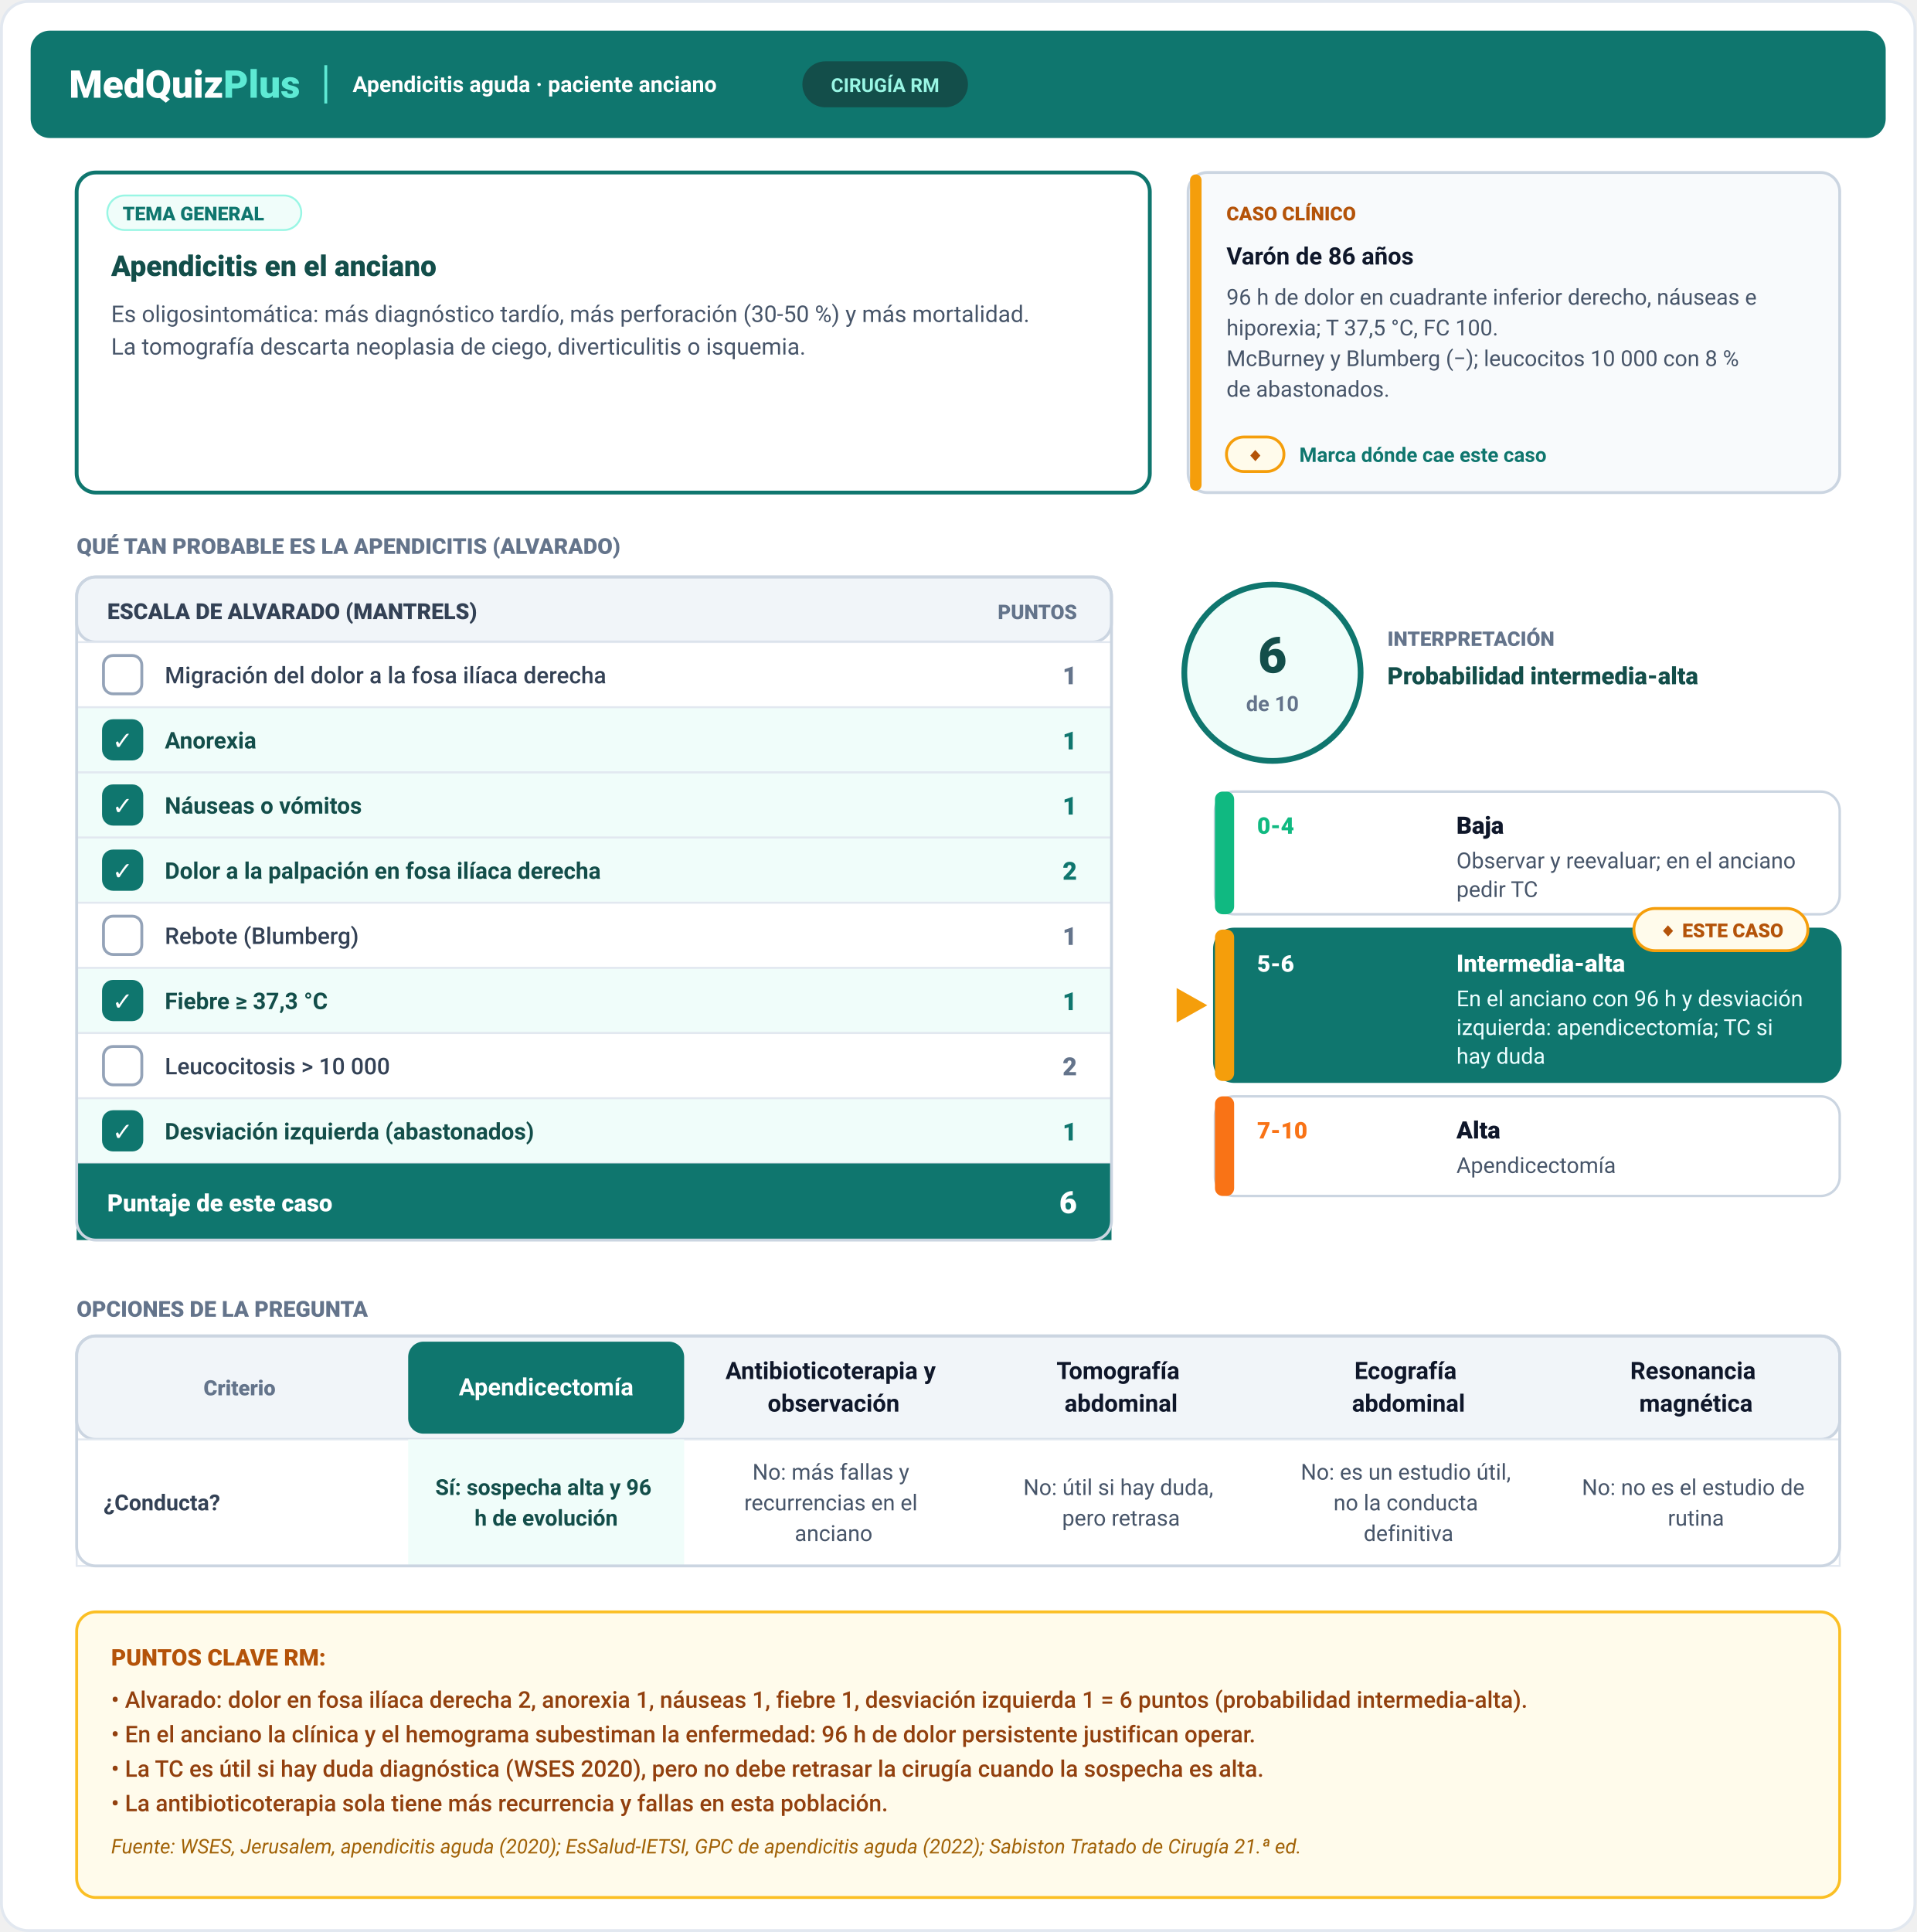
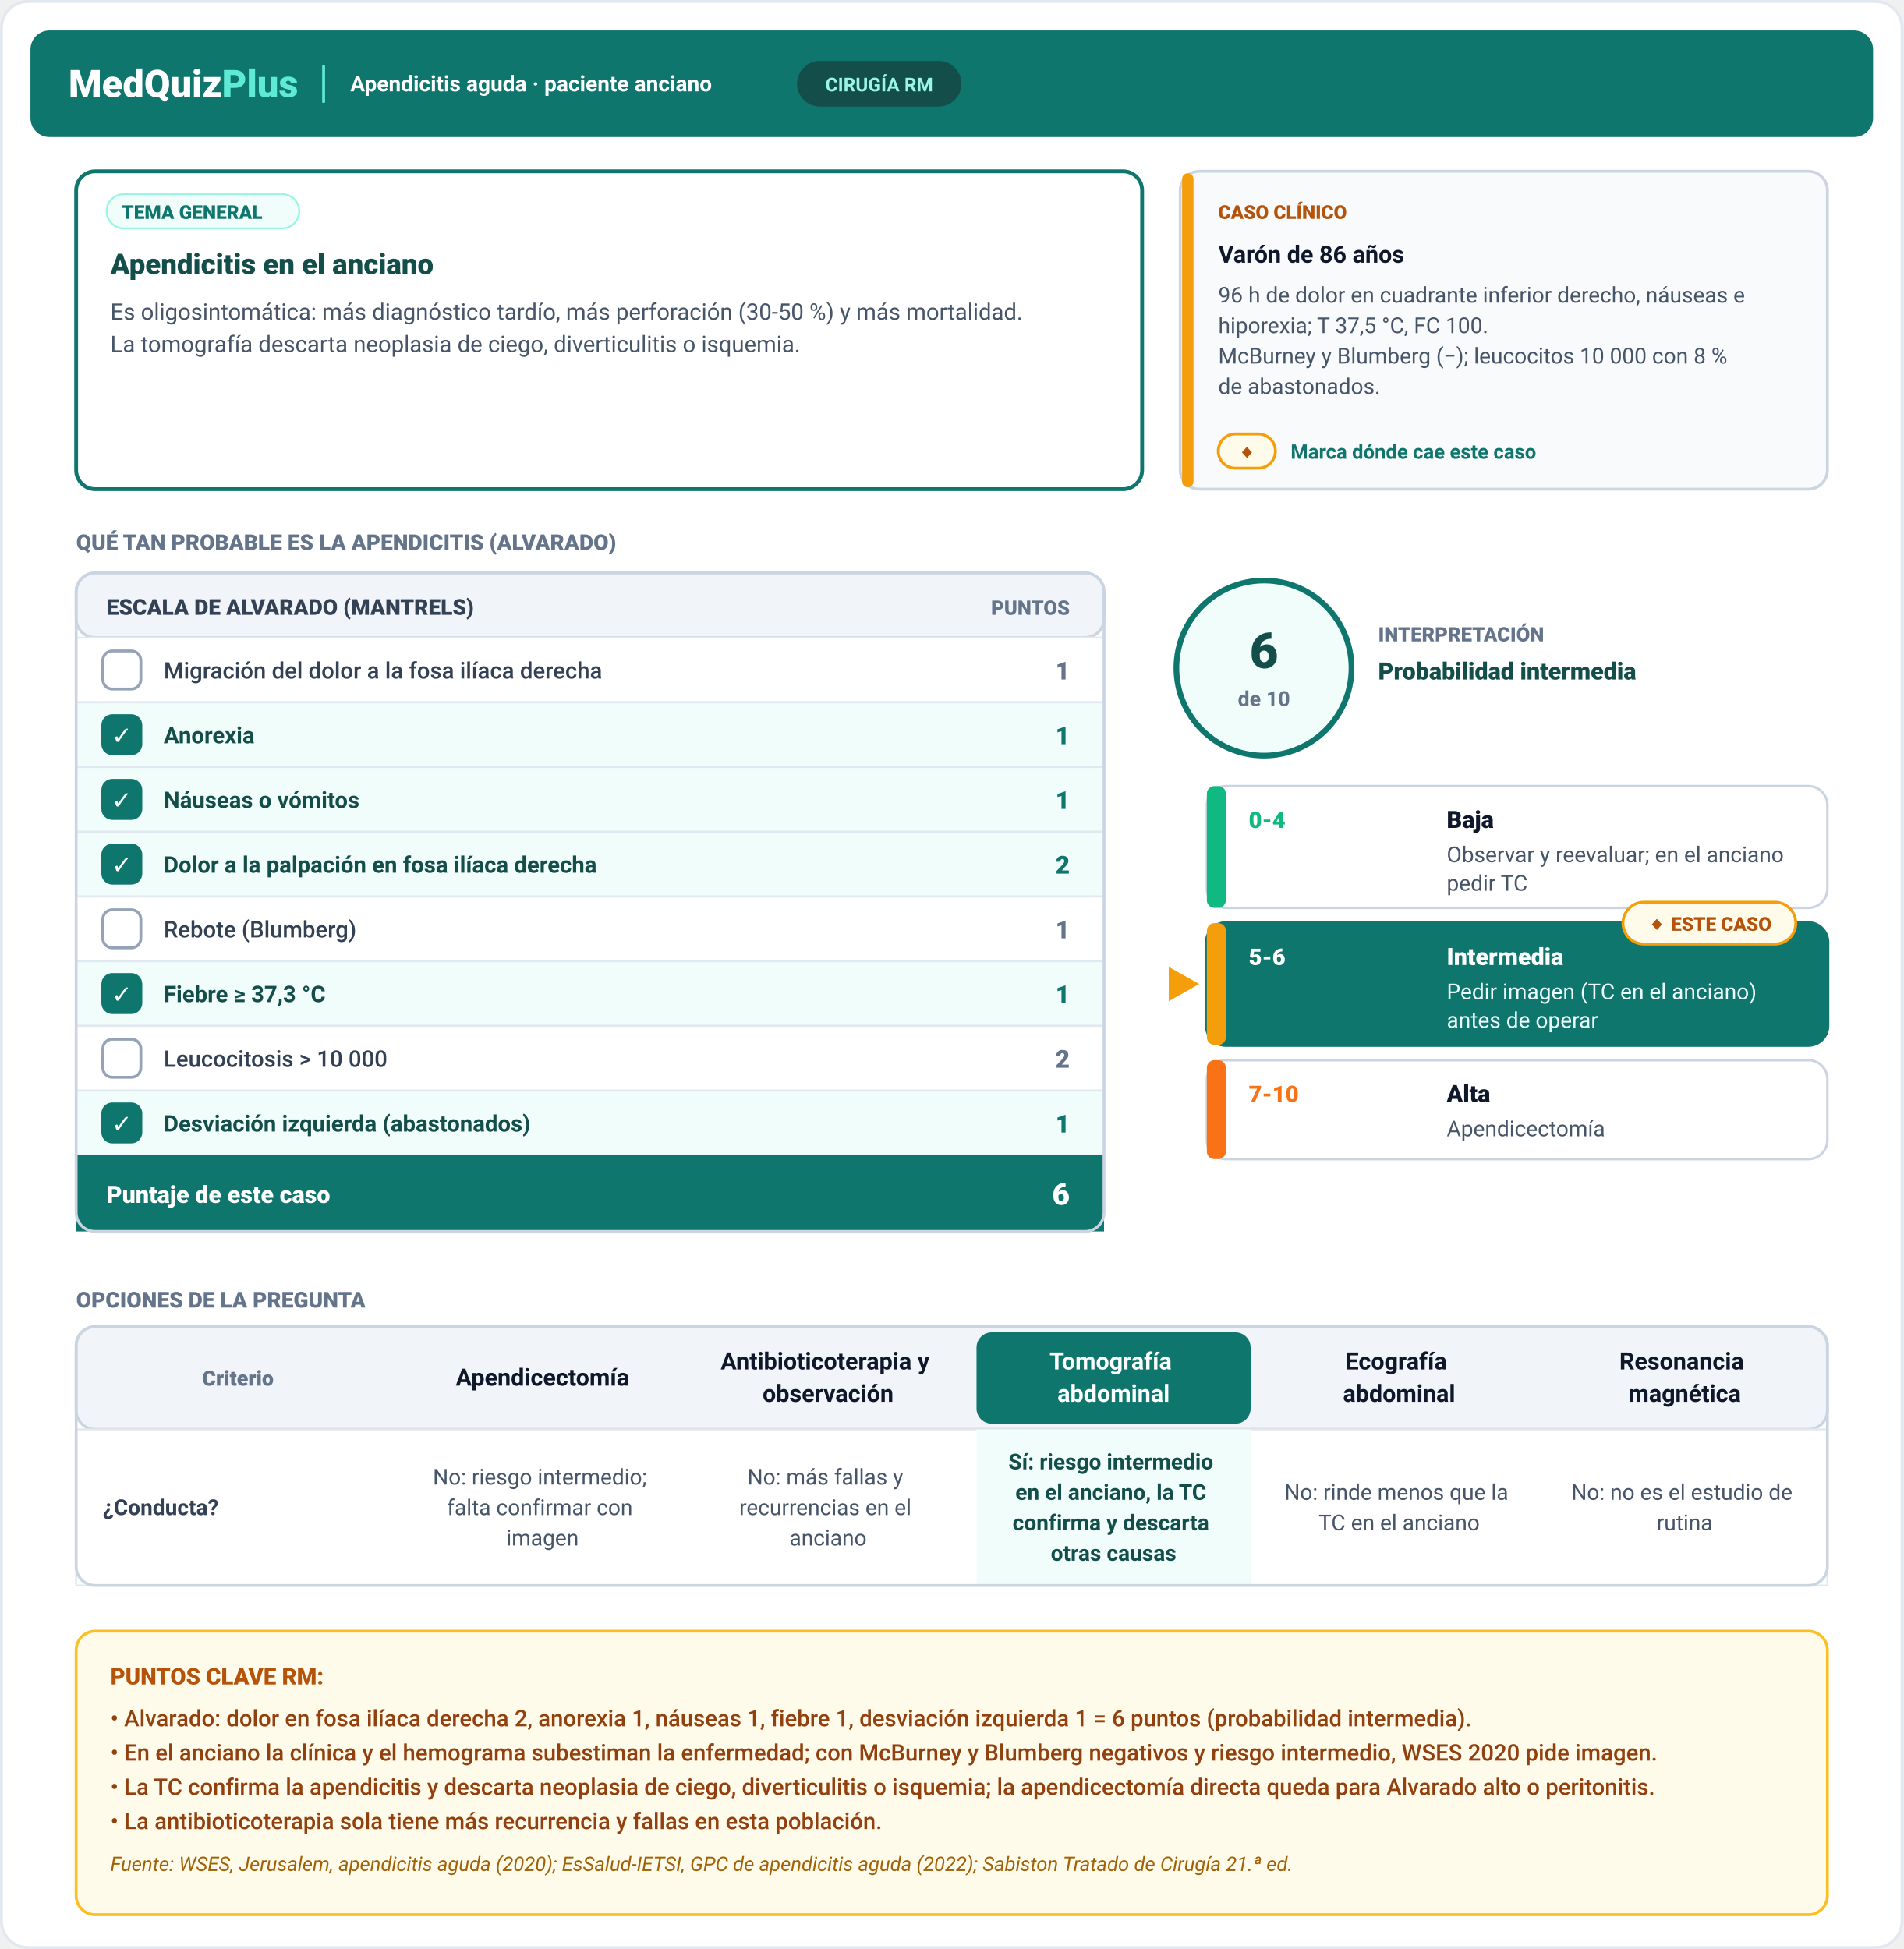
- <svg xmlns="http://www.w3.org/2000/svg" width="1000" height="1008" viewBox="0 0 1000 1008" font-family="Segoe UI, Roboto, Helvetica, Arial, sans-serif" role="img" aria-label="Apendicitis en el anciano con Alvarado de 6 y 96 h de dolor: apendicectomía">
-   <rect x="0.75" y="0.75" width="998.5" height="1006.5" rx="14" fill="#ffffff" stroke="#e2e8f0" stroke-width="1.5" />
+ <svg xmlns="http://www.w3.org/2000/svg" width="1000" height="1024" viewBox="0 0 1000 1024" font-family="Segoe UI, Roboto, Helvetica, Arial, sans-serif" role="img" aria-label="Apendicitis en el anciano con Alvarado de 6 (riesgo intermedio): se pide tomografía antes de operar">
+   <rect x="0.75" y="0.75" width="998.5" height="1022.5" rx="14" fill="#ffffff" stroke="#e2e8f0" stroke-width="1.5" />
  <rect x="16.0" y="16.0" width="968.0" height="56.0" rx="10" fill="#0f766e" stroke="none" stroke-width="1.5" />
  <text x="36" y="51.0" font-size="20" font-weight="800" fill="#ffffff">MedQuiz<tspan fill="#5eead4">Plus</tspan>
  </text>
  <line x1="170.0" y1="34.0" x2="170.0" y2="54.0" stroke="#5eead4" stroke-width="1.5" />
  <text x="184.0" y="48.0" font-size="11.5" font-weight="700" font-style="normal" fill="#ffffff" text-anchor="start" data-max="542">
    <tspan x="184.0" dy="0">Apendicitis aguda · paciente anciano</tspan>
  </text>
  <rect x="418.7" y="32.0" width="86.4" height="24.0" rx="12" fill="#134e4a" stroke="none" stroke-width="1.5" />
  <text x="461.9" y="48.0" font-size="10" font-weight="700" font-style="normal" fill="#99f6e4" text-anchor="middle" data-max="70">
    <tspan x="461.9" dy="0">CIRUGÍA RM</tspan>
  </text>
  <rect x="40.0" y="90.0" width="560.0" height="167.0" rx="10" fill="#ffffff" stroke="#0f766e" stroke-width="2" />
  <rect x="56.0" y="102.0" width="101.2" height="18.0" rx="9" fill="#f0fdfa" stroke="#99f6e4" stroke-width="1" />
  <text x="64.0" y="115.0" font-size="10" font-weight="800" font-style="normal" fill="#0f766e" text-anchor="start" data-max="0">
    <tspan x="64.0" dy="0">TEMA GENERAL</tspan>
  </text>
  <text x="58.0" y="144.0" font-size="15" font-weight="800" font-style="normal" fill="#134e4a" text-anchor="start" data-max="524">
    <tspan x="58.0" dy="0">Apendicitis en el anciano</tspan>
  </text>
  <text x="58.0" y="168.0" font-size="12" font-weight="400" font-style="normal" fill="#475569" text-anchor="start" data-max="524">
    <tspan x="58.0" dy="0">Es oligosintomática: más diagnóstico tardío, más perforación (30-50 %) y más mortalidad.</tspan>
    <tspan x="58.0" dy="17">La tomografía descarta neoplasia de ciego, diverticulitis o isquemia.</tspan>
  </text>
  <rect x="620.0" y="90.0" width="340.0" height="167.0" rx="10" fill="#f8fafc" stroke="#cbd5e1" stroke-width="1.5" />
  <rect x="621.0" y="91.0" width="6.0" height="165.0" rx="3" fill="#f59e0b" stroke="none" stroke-width="1.5" />
  <text x="640.0" y="115.0" font-size="10" font-weight="800" font-style="normal" fill="#b45309" text-anchor="start" data-max="0">
    <tspan x="640.0" dy="0">CASO CLÍNICO</tspan>
  </text>
  <text x="640.0" y="138.0" font-size="12.5" font-weight="700" font-style="normal" fill="#0f172a" text-anchor="start" data-max="304">
    <tspan x="640.0" dy="0">Varón de 86 años</tspan>
  </text>
  <text x="640.0" y="159.0" font-size="11.5" font-weight="400" font-style="normal" fill="#475569" text-anchor="start" data-max="304">
    <tspan x="640.0" dy="0">96 h de dolor en cuadrante inferior derecho, náuseas e</tspan>
    <tspan x="640.0" dy="16">hiporexia; T 37,5 °C, FC 100.</tspan>
    <tspan x="640.0" dy="16">McBurney y Blumberg (−); leucocitos 10 000 con 8 %</tspan>
    <tspan x="640.0" dy="16">de abastonados.</tspan>
  </text>
  <rect x="640.0" y="228.0" width="30.0" height="18.0" rx="9" fill="#fffbeb" stroke="#f59e0b" stroke-width="1.5" />
  <text x="655.0" y="241.0" font-size="10" font-weight="800" font-style="normal" fill="#b45309" text-anchor="middle" data-max="0">
    <tspan x="655.0" dy="0">◆</tspan>
  </text>
  <text x="678.0" y="241.0" font-size="10.5" font-weight="700" font-style="normal" fill="#0f766e" text-anchor="start" data-max="260">
    <tspan x="678.0" dy="0">Marca dónde cae este caso</tspan>
  </text>
  <text x="40.0" y="289.0" font-size="11.5" font-weight="800" font-style="normal" fill="#64748b" text-anchor="start" data-max="900">
    <tspan x="40.0" dy="0">QUÉ TAN PROBABLE ES LA APENDICITIS (ALVARADO)</tspan>
  </text>
  <rect x="40.0" y="301.0" width="540.0" height="34.0" rx="10" fill="#f1f5f9" stroke="#cbd5e1" stroke-width="1.5" />
  <text x="56.0" y="323.0" font-size="11.5" font-weight="800" font-style="normal" fill="#334155" text-anchor="start" data-max="430">
    <tspan x="56.0" dy="0">ESCALA DE ALVARADO (MANTRELS)</tspan>
  </text>
  <text x="562.0" y="323.0" font-size="10.5" font-weight="800" font-style="normal" fill="#64748b" text-anchor="end" data-max="90">
    <tspan x="562.0" dy="0">PUNTOS</tspan>
  </text>
  <rect x="40.0" y="335.0" width="540.0" height="34.0" rx="0" fill="#ffffff" stroke="#e2e8f0" stroke-width="1" />
  <rect x="54.0" y="342.0" width="20.0" height="20.0" rx="5" fill="#ffffff" stroke="#94a3b8" stroke-width="1.5" />
  <text x="86.0" y="356.5" font-size="12" font-weight="500" font-style="normal" fill="#334155" text-anchor="start" data-max="420">
    <tspan x="86.0" dy="0">Migración del dolor a la fosa ilíaca derecha</tspan>
  </text>
  <text x="562.0" y="357.0" font-size="13" font-weight="800" font-style="normal" fill="#64748b" text-anchor="end" data-max="90">
    <tspan x="562.0" dy="0">1</tspan>
  </text>
  <rect x="40.0" y="369.0" width="540.0" height="34.0" rx="0" fill="#f0fdfa" stroke="#e2e8f0" stroke-width="1" />
  <rect x="54.0" y="376.0" width="20.0" height="20.0" rx="5" fill="#0f766e" stroke="#0f766e" stroke-width="1.5" />
  <text x="64.0" y="391.0" font-size="13" font-weight="800" font-style="normal" fill="#ffffff" text-anchor="middle" data-max="0">
    <tspan x="64.0" dy="0">✓</tspan>
  </text>
  <text x="86.0" y="390.5" font-size="12" font-weight="700" font-style="normal" fill="#134e4a" text-anchor="start" data-max="420">
    <tspan x="86.0" dy="0">Anorexia</tspan>
  </text>
  <text x="562.0" y="391.0" font-size="13" font-weight="800" font-style="normal" fill="#0f766e" text-anchor="end" data-max="90">
    <tspan x="562.0" dy="0">1</tspan>
  </text>
  <rect x="40.0" y="403.0" width="540.0" height="34.0" rx="0" fill="#f0fdfa" stroke="#e2e8f0" stroke-width="1" />
  <rect x="54.0" y="410.0" width="20.0" height="20.0" rx="5" fill="#0f766e" stroke="#0f766e" stroke-width="1.5" />
  <text x="64.0" y="425.0" font-size="13" font-weight="800" font-style="normal" fill="#ffffff" text-anchor="middle" data-max="0">
    <tspan x="64.0" dy="0">✓</tspan>
  </text>
  <text x="86.0" y="424.5" font-size="12" font-weight="700" font-style="normal" fill="#134e4a" text-anchor="start" data-max="420">
    <tspan x="86.0" dy="0">Náuseas o vómitos</tspan>
  </text>
  <text x="562.0" y="425.0" font-size="13" font-weight="800" font-style="normal" fill="#0f766e" text-anchor="end" data-max="90">
    <tspan x="562.0" dy="0">1</tspan>
  </text>
  <rect x="40.0" y="437.0" width="540.0" height="34.0" rx="0" fill="#f0fdfa" stroke="#e2e8f0" stroke-width="1" />
  <rect x="54.0" y="444.0" width="20.0" height="20.0" rx="5" fill="#0f766e" stroke="#0f766e" stroke-width="1.5" />
  <text x="64.0" y="459.0" font-size="13" font-weight="800" font-style="normal" fill="#ffffff" text-anchor="middle" data-max="0">
    <tspan x="64.0" dy="0">✓</tspan>
  </text>
  <text x="86.0" y="458.5" font-size="12" font-weight="700" font-style="normal" fill="#134e4a" text-anchor="start" data-max="420">
    <tspan x="86.0" dy="0">Dolor a la palpación en fosa ilíaca derecha</tspan>
  </text>
  <text x="562.0" y="459.0" font-size="13" font-weight="800" font-style="normal" fill="#0f766e" text-anchor="end" data-max="90">
    <tspan x="562.0" dy="0">2</tspan>
  </text>
  <rect x="40.0" y="471.0" width="540.0" height="34.0" rx="0" fill="#ffffff" stroke="#e2e8f0" stroke-width="1" />
  <rect x="54.0" y="478.0" width="20.0" height="20.0" rx="5" fill="#ffffff" stroke="#94a3b8" stroke-width="1.5" />
  <text x="86.0" y="492.5" font-size="12" font-weight="500" font-style="normal" fill="#334155" text-anchor="start" data-max="420">
    <tspan x="86.0" dy="0">Rebote (Blumberg)</tspan>
  </text>
  <text x="562.0" y="493.0" font-size="13" font-weight="800" font-style="normal" fill="#64748b" text-anchor="end" data-max="90">
    <tspan x="562.0" dy="0">1</tspan>
  </text>
  <rect x="40.0" y="505.0" width="540.0" height="34.0" rx="0" fill="#f0fdfa" stroke="#e2e8f0" stroke-width="1" />
  <rect x="54.0" y="512.0" width="20.0" height="20.0" rx="5" fill="#0f766e" stroke="#0f766e" stroke-width="1.5" />
  <text x="64.0" y="527.0" font-size="13" font-weight="800" font-style="normal" fill="#ffffff" text-anchor="middle" data-max="0">
    <tspan x="64.0" dy="0">✓</tspan>
  </text>
  <text x="86.0" y="526.5" font-size="12" font-weight="700" font-style="normal" fill="#134e4a" text-anchor="start" data-max="420">
    <tspan x="86.0" dy="0">Fiebre ≥ 37,3 °C</tspan>
  </text>
  <text x="562.0" y="527.0" font-size="13" font-weight="800" font-style="normal" fill="#0f766e" text-anchor="end" data-max="90">
    <tspan x="562.0" dy="0">1</tspan>
  </text>
  <rect x="40.0" y="539.0" width="540.0" height="34.0" rx="0" fill="#ffffff" stroke="#e2e8f0" stroke-width="1" />
  <rect x="54.0" y="546.0" width="20.0" height="20.0" rx="5" fill="#ffffff" stroke="#94a3b8" stroke-width="1.5" />
  <text x="86.0" y="560.5" font-size="12" font-weight="500" font-style="normal" fill="#334155" text-anchor="start" data-max="420">
    <tspan x="86.0" dy="0">Leucocitosis &gt; 10 000</tspan>
  </text>
  <text x="562.0" y="561.0" font-size="13" font-weight="800" font-style="normal" fill="#64748b" text-anchor="end" data-max="90">
    <tspan x="562.0" dy="0">2</tspan>
  </text>
  <rect x="40.0" y="573.0" width="540.0" height="34.0" rx="0" fill="#f0fdfa" stroke="#e2e8f0" stroke-width="1" />
  <rect x="54.0" y="580.0" width="20.0" height="20.0" rx="5" fill="#0f766e" stroke="#0f766e" stroke-width="1.5" />
  <text x="64.0" y="595.0" font-size="13" font-weight="800" font-style="normal" fill="#ffffff" text-anchor="middle" data-max="0">
    <tspan x="64.0" dy="0">✓</tspan>
  </text>
  <text x="86.0" y="594.5" font-size="12" font-weight="700" font-style="normal" fill="#134e4a" text-anchor="start" data-max="420">
    <tspan x="86.0" dy="0">Desviación izquierda (abastonados)</tspan>
  </text>
  <text x="562.0" y="595.0" font-size="13" font-weight="800" font-style="normal" fill="#0f766e" text-anchor="end" data-max="90">
    <tspan x="562.0" dy="0">1</tspan>
  </text>
  <rect x="40.0" y="607.0" width="540.0" height="40.0" rx="0" fill="#0f766e" stroke="none" stroke-width="1.5" />
  <text x="56.0" y="632.0" font-size="12.5" font-weight="800" font-style="normal" fill="#ffffff" text-anchor="start" data-max="430">
    <tspan x="56.0" dy="0">Puntaje de este caso</tspan>
  </text>
  <text x="562.0" y="633.0" font-size="16" font-weight="800" font-style="normal" fill="#ffffff" text-anchor="end" data-max="90">
    <tspan x="562.0" dy="0">6</tspan>
  </text>
  <rect x="40.0" y="301.0" width="540.0" height="346.0" rx="10" fill="none" stroke="#cbd5e1" stroke-width="1.5" />
  <circle cx="664.0" cy="351.0" r="46" fill="#f0fdfa" stroke="#0f766e" stroke-width="3" />
  <text x="664.0" y="351.0" font-size="26" font-weight="800" font-style="normal" fill="#134e4a" text-anchor="middle" data-max="0">
    <tspan x="664.0" dy="0">6</tspan>
  </text>
  <text x="664.0" y="371.0" font-size="11" font-weight="700" font-style="normal" fill="#64748b" text-anchor="middle" data-max="0">
    <tspan x="664.0" dy="0">de 10</tspan>
  </text>
  <text x="724.0" y="337.0" font-size="10.5" font-weight="800" font-style="normal" fill="#64748b" text-anchor="start" data-max="230">
    <tspan x="724.0" dy="0">INTERPRETACIÓN</tspan>
  </text>
  <text x="724.0" y="357.0" font-size="12.5" font-weight="800" font-style="normal" fill="#134e4a" text-anchor="start" data-max="230">
-     <tspan x="724.0" dy="0">Probabilidad intermedia-alta</tspan>
+     <tspan x="724.0" dy="0">Probabilidad intermedia</tspan>
  </text>
  <rect x="634.0" y="413.0" width="326.0" height="64.0" rx="10" fill="#ffffff" stroke="#cbd5e1" stroke-width="1.3" />
  <rect x="634.0" y="413.0" width="10.0" height="64.0" rx="4" fill="#10b981" stroke="none" stroke-width="1.5" />
  <text x="656.0" y="435.0" font-size="12" font-weight="800" font-style="normal" fill="#10b981" text-anchor="start" data-max="100">
    <tspan x="656.0" dy="0">0-4</tspan>
  </text>
  <text x="760.0" y="435.0" font-size="12.5" font-weight="800" font-style="normal" fill="#0f172a" text-anchor="start" data-max="190">
    <tspan x="760.0" dy="0">Baja</tspan>
  </text>
  <text x="760.0" y="453.0" font-size="11.5" font-weight="400" font-style="normal" fill="#475569" text-anchor="start" data-max="190">
    <tspan x="760.0" dy="0">Observar y reevaluar; en el anciano</tspan>
    <tspan x="760.0" dy="15">pedir TC</tspan>
  </text>
-   <rect x="634.0" y="485.0" width="326.0" height="79.0" rx="10" fill="#0f766e" stroke="#0f766e" stroke-width="2" />
-   <rect x="634.0" y="485.0" width="10.0" height="79.0" rx="4" fill="#f59e0b" stroke="none" stroke-width="1.5" />
+   <rect x="634.0" y="485.0" width="326.0" height="64.0" rx="10" fill="#0f766e" stroke="#0f766e" stroke-width="2" />
+   <rect x="634.0" y="485.0" width="10.0" height="64.0" rx="4" fill="#f59e0b" stroke="none" stroke-width="1.5" />
  <text x="656.0" y="507.0" font-size="12" font-weight="800" font-style="normal" fill="#ffffff" text-anchor="start" data-max="100">
    <tspan x="656.0" dy="0">5-6</tspan>
  </text>
  <text x="760.0" y="507.0" font-size="12.5" font-weight="800" font-style="normal" fill="#ffffff" text-anchor="start" data-max="190">
-     <tspan x="760.0" dy="0">Intermedia-alta</tspan>
+     <tspan x="760.0" dy="0">Intermedia</tspan>
  </text>
  <text x="760.0" y="525.0" font-size="11.5" font-weight="400" font-style="normal" fill="#ecfeff" text-anchor="start" data-max="190">
-     <tspan x="760.0" dy="0">En el anciano con 96 h y desviación</tspan>
-     <tspan x="760.0" dy="15">izquierda: apendicectomía; TC si</tspan>
-     <tspan x="760.0" dy="15">hay duda</tspan>
-   </text>
-   <polygon points="614.0,515.5 614.0,533.5 630.0,524.5" fill="#f59e0b" />
+     <tspan x="760.0" dy="0">Pedir imagen (TC en el anciano)</tspan>
+     <tspan x="760.0" dy="15">antes de operar</tspan>
+   </text>
+   <polygon points="614.0,508.0 614.0,526.0 630.0,517.0" fill="#f59e0b" />
  <rect x="852.6" y="474.0" width="90.8" height="22.0" rx="11" fill="#fffbeb" stroke="#f59e0b" stroke-width="1.5" />
  <text x="898.0" y="489.0" font-size="10" font-weight="800" font-style="normal" fill="#b45309" text-anchor="middle" data-max="0">
    <tspan x="898.0" dy="0">◆ ESTE CASO</tspan>
  </text>
-   <rect x="634.0" y="572.0" width="326.0" height="52.0" rx="10" fill="#ffffff" stroke="#cbd5e1" stroke-width="1.3" />
-   <rect x="634.0" y="572.0" width="10.0" height="52.0" rx="4" fill="#f97316" stroke="none" stroke-width="1.5" />
-   <text x="656.0" y="594.0" font-size="12" font-weight="800" font-style="normal" fill="#f97316" text-anchor="start" data-max="100">
+   <rect x="634.0" y="557.0" width="326.0" height="52.0" rx="10" fill="#ffffff" stroke="#cbd5e1" stroke-width="1.3" />
+   <rect x="634.0" y="557.0" width="10.0" height="52.0" rx="4" fill="#f97316" stroke="none" stroke-width="1.5" />
+   <text x="656.0" y="579.0" font-size="12" font-weight="800" font-style="normal" fill="#f97316" text-anchor="start" data-max="100">
    <tspan x="656.0" dy="0">7-10</tspan>
  </text>
-   <text x="760.0" y="594.0" font-size="12.5" font-weight="800" font-style="normal" fill="#0f172a" text-anchor="start" data-max="190">
+   <text x="760.0" y="579.0" font-size="12.5" font-weight="800" font-style="normal" fill="#0f172a" text-anchor="start" data-max="190">
    <tspan x="760.0" dy="0">Alta</tspan>
  </text>
-   <text x="760.0" y="612.0" font-size="11.5" font-weight="400" font-style="normal" fill="#475569" text-anchor="start" data-max="190">
+   <text x="760.0" y="597.0" font-size="11.5" font-weight="400" font-style="normal" fill="#475569" text-anchor="start" data-max="190">
    <tspan x="760.0" dy="0">Apendicectomía</tspan>
  </text>
  <text x="40.0" y="687.0" font-size="11.5" font-weight="800" font-style="normal" fill="#64748b" text-anchor="start" data-max="900">
    <tspan x="40.0" dy="0">OPCIONES DE LA PREGUNTA</tspan>
  </text>
  <rect x="40.0" y="697.0" width="920.0" height="54.0" rx="10" fill="#f1f5f9" stroke="#cbd5e1" stroke-width="1.5" />
  <text x="125.0" y="728.0" font-size="11" font-weight="800" font-style="normal" fill="#64748b" text-anchor="middle" data-max="154">
    <tspan x="125.0" dy="0">Criterio</tspan>
  </text>
-   <rect x="213.0" y="700.0" width="144.0" height="48.0" rx="8" fill="#0f766e" stroke="none" stroke-width="1.5" />
-   <text x="285.0" y="728.0" font-size="12.5" font-weight="700" font-style="normal" fill="#ffffff" text-anchor="middle" data-max="130">
+   <text x="285.0" y="728.0" font-size="12.5" font-weight="700" font-style="normal" fill="#0f172a" text-anchor="middle" data-max="130">
    <tspan x="285.0" dy="0">Apendicectomía</tspan>
  </text>
  <text x="435.0" y="719.5" font-size="12.5" font-weight="700" font-style="normal" fill="#0f172a" text-anchor="middle" data-max="130">
    <tspan x="435.0" dy="0">Antibioticoterapia y</tspan>
    <tspan x="435.0" dy="17">observación</tspan>
  </text>
-   <text x="585.0" y="719.5" font-size="12.5" font-weight="700" font-style="normal" fill="#0f172a" text-anchor="middle" data-max="130">
+   <rect x="513.0" y="700.0" width="144.0" height="48.0" rx="8" fill="#0f766e" stroke="none" stroke-width="1.5" />
+   <text x="585.0" y="719.5" font-size="12.5" font-weight="700" font-style="normal" fill="#ffffff" text-anchor="middle" data-max="130">
    <tspan x="585.0" dy="0">Tomografía</tspan>
    <tspan x="585.0" dy="17">abdominal</tspan>
  </text>
  <text x="735.0" y="719.5" font-size="12.5" font-weight="700" font-style="normal" fill="#0f172a" text-anchor="middle" data-max="130">
    <tspan x="735.0" dy="0">Ecografía</tspan>
    <tspan x="735.0" dy="17">abdominal</tspan>
  </text>
  <text x="885.0" y="719.5" font-size="12.5" font-weight="700" font-style="normal" fill="#0f172a" text-anchor="middle" data-max="130">
    <tspan x="885.0" dy="0">Resonancia</tspan>
    <tspan x="885.0" dy="17">magnética</tspan>
  </text>
-   <rect x="40.0" y="751.0" width="920.0" height="66.0" rx="0" fill="#ffffff" stroke="#e2e8f0" stroke-width="1" />
-   <rect x="213.0" y="751.0" width="144.0" height="66.0" rx="0" fill="#f0fdfa" stroke="none" stroke-width="1.5" />
-   <text x="54.0" y="788.0" font-size="11.5" font-weight="700" font-style="normal" fill="#334155" text-anchor="start" data-max="146">
+   <rect x="40.0" y="751.0" width="920.0" height="82.0" rx="0" fill="#ffffff" stroke="#e2e8f0" stroke-width="1" />
+   <rect x="513.0" y="751.0" width="144.0" height="82.0" rx="0" fill="#f0fdfa" stroke="none" stroke-width="1.5" />
+   <text x="54.0" y="796.0" font-size="11.5" font-weight="700" font-style="normal" fill="#334155" text-anchor="start" data-max="146">
    <tspan x="54.0" dy="0">¿Conducta?</tspan>
  </text>
-   <text x="285.0" y="780.0" font-size="11.5" font-weight="600" font-style="normal" fill="#134e4a" text-anchor="middle" data-max="128">
-     <tspan x="285.0" dy="0">Sí: sospecha alta y 96</tspan>
-     <tspan x="285.0" dy="16">h de evolución</tspan>
-   </text>
-   <text x="435.0" y="772.0" font-size="11.5" font-weight="400" font-style="normal" fill="#475569" text-anchor="middle" data-max="128">
+   <text x="285.0" y="780.0" font-size="11.5" font-weight="400" font-style="normal" fill="#475569" text-anchor="middle" data-max="128">
+     <tspan x="285.0" dy="0">No: riesgo intermedio;</tspan>
+     <tspan x="285.0" dy="16">falta confirmar con</tspan>
+     <tspan x="285.0" dy="16">imagen</tspan>
+   </text>
+   <text x="435.0" y="780.0" font-size="11.5" font-weight="400" font-style="normal" fill="#475569" text-anchor="middle" data-max="128">
    <tspan x="435.0" dy="0">No: más fallas y</tspan>
    <tspan x="435.0" dy="16">recurrencias en el</tspan>
    <tspan x="435.0" dy="16">anciano</tspan>
  </text>
-   <text x="585.0" y="780.0" font-size="11.5" font-weight="400" font-style="normal" fill="#475569" text-anchor="middle" data-max="128">
-     <tspan x="585.0" dy="0">No: útil si hay duda,</tspan>
-     <tspan x="585.0" dy="16">pero retrasa</tspan>
-   </text>
-   <text x="735.0" y="772.0" font-size="11.5" font-weight="400" font-style="normal" fill="#475569" text-anchor="middle" data-max="128">
-     <tspan x="735.0" dy="0">No: es un estudio útil,</tspan>
-     <tspan x="735.0" dy="16">no la conducta</tspan>
-     <tspan x="735.0" dy="16">definitiva</tspan>
-   </text>
-   <text x="885.0" y="780.0" font-size="11.5" font-weight="400" font-style="normal" fill="#475569" text-anchor="middle" data-max="128">
+   <text x="585.0" y="772.0" font-size="11.5" font-weight="600" font-style="normal" fill="#134e4a" text-anchor="middle" data-max="128">
+     <tspan x="585.0" dy="0">Sí: riesgo intermedio</tspan>
+     <tspan x="585.0" dy="16">en el anciano, la TC</tspan>
+     <tspan x="585.0" dy="16">confirma y descarta</tspan>
+     <tspan x="585.0" dy="16">otras causas</tspan>
+   </text>
+   <text x="735.0" y="788.0" font-size="11.5" font-weight="400" font-style="normal" fill="#475569" text-anchor="middle" data-max="128">
+     <tspan x="735.0" dy="0">No: rinde menos que la</tspan>
+     <tspan x="735.0" dy="16">TC en el anciano</tspan>
+   </text>
+   <text x="885.0" y="788.0" font-size="11.5" font-weight="400" font-style="normal" fill="#475569" text-anchor="middle" data-max="128">
    <tspan x="885.0" dy="0">No: no es el estudio de</tspan>
    <tspan x="885.0" dy="16">rutina</tspan>
  </text>
-   <rect x="40.0" y="697.0" width="920.0" height="120.0" rx="10" fill="none" stroke="#cbd5e1" stroke-width="1.5" />
-   <rect x="40.0" y="841.0" width="920.0" height="149.0" rx="10" fill="#fffbeb" stroke="#fbbf24" stroke-width="1.5" />
-   <text x="58.0" y="869.0" font-size="12" font-weight="800" font-style="normal" fill="#b45309" text-anchor="start" data-max="884">
+   <rect x="40.0" y="697.0" width="920.0" height="136.0" rx="10" fill="none" stroke="#cbd5e1" stroke-width="1.5" />
+   <rect x="40.0" y="857.0" width="920.0" height="149.0" rx="10" fill="#fffbeb" stroke="#fbbf24" stroke-width="1.5" />
+   <text x="58.0" y="885.0" font-size="12" font-weight="800" font-style="normal" fill="#b45309" text-anchor="start" data-max="884">
    <tspan x="58.0" dy="0">PUNTOS CLAVE RM:</tspan>
  </text>
-   <text x="58.0" y="891.0" font-size="12" font-weight="500" font-style="normal" fill="#92400e" text-anchor="start" data-max="884">
-     <tspan x="58.0" dy="0">• Alvarado: dolor en fosa ilíaca derecha 2, anorexia 1, náuseas 1, fiebre 1, desviación izquierda 1 = 6 puntos (probabilidad intermedia-alta).</tspan>
-     <tspan x="58.0" dy="18">• En el anciano la clínica y el hemograma subestiman la enfermedad: 96 h de dolor persistente justifican operar.</tspan>
-     <tspan x="58.0" dy="18">• La TC es útil si hay duda diagnóstica (WSES 2020), pero no debe retrasar la cirugía cuando la sospecha es alta.</tspan>
+   <text x="58.0" y="907.0" font-size="12" font-weight="500" font-style="normal" fill="#92400e" text-anchor="start" data-max="884">
+     <tspan x="58.0" dy="0">• Alvarado: dolor en fosa ilíaca derecha 2, anorexia 1, náuseas 1, fiebre 1, desviación izquierda 1 = 6 puntos (probabilidad intermedia).</tspan>
+     <tspan x="58.0" dy="18">• En el anciano la clínica y el hemograma subestiman la enfermedad; con McBurney y Blumberg negativos y riesgo intermedio, WSES 2020 pide imagen.</tspan>
+     <tspan x="58.0" dy="18">• La TC confirma la apendicitis y descarta neoplasia de ciego, diverticulitis o isquemia; la apendicectomía directa queda para Alvarado alto o peritonitis.</tspan>
    <tspan x="58.0" dy="18">• La antibioticoterapia sola tiene más recurrencia y fallas en esta población.</tspan>
  </text>
-   <text x="58.0" y="967.0" font-size="10.5" font-weight="400" font-style="italic" fill="#a16207" text-anchor="start" data-max="884">
+   <text x="58.0" y="983.0" font-size="10.5" font-weight="400" font-style="italic" fill="#a16207" text-anchor="start" data-max="884">
    <tspan x="58.0" dy="0">Fuente: WSES, Jerusalem, apendicitis aguda (2020); EsSalud-IETSI, GPC de apendicitis aguda (2022); Sabiston Tratado de Cirugía 21.ª ed.</tspan>
  </text>
</svg>
